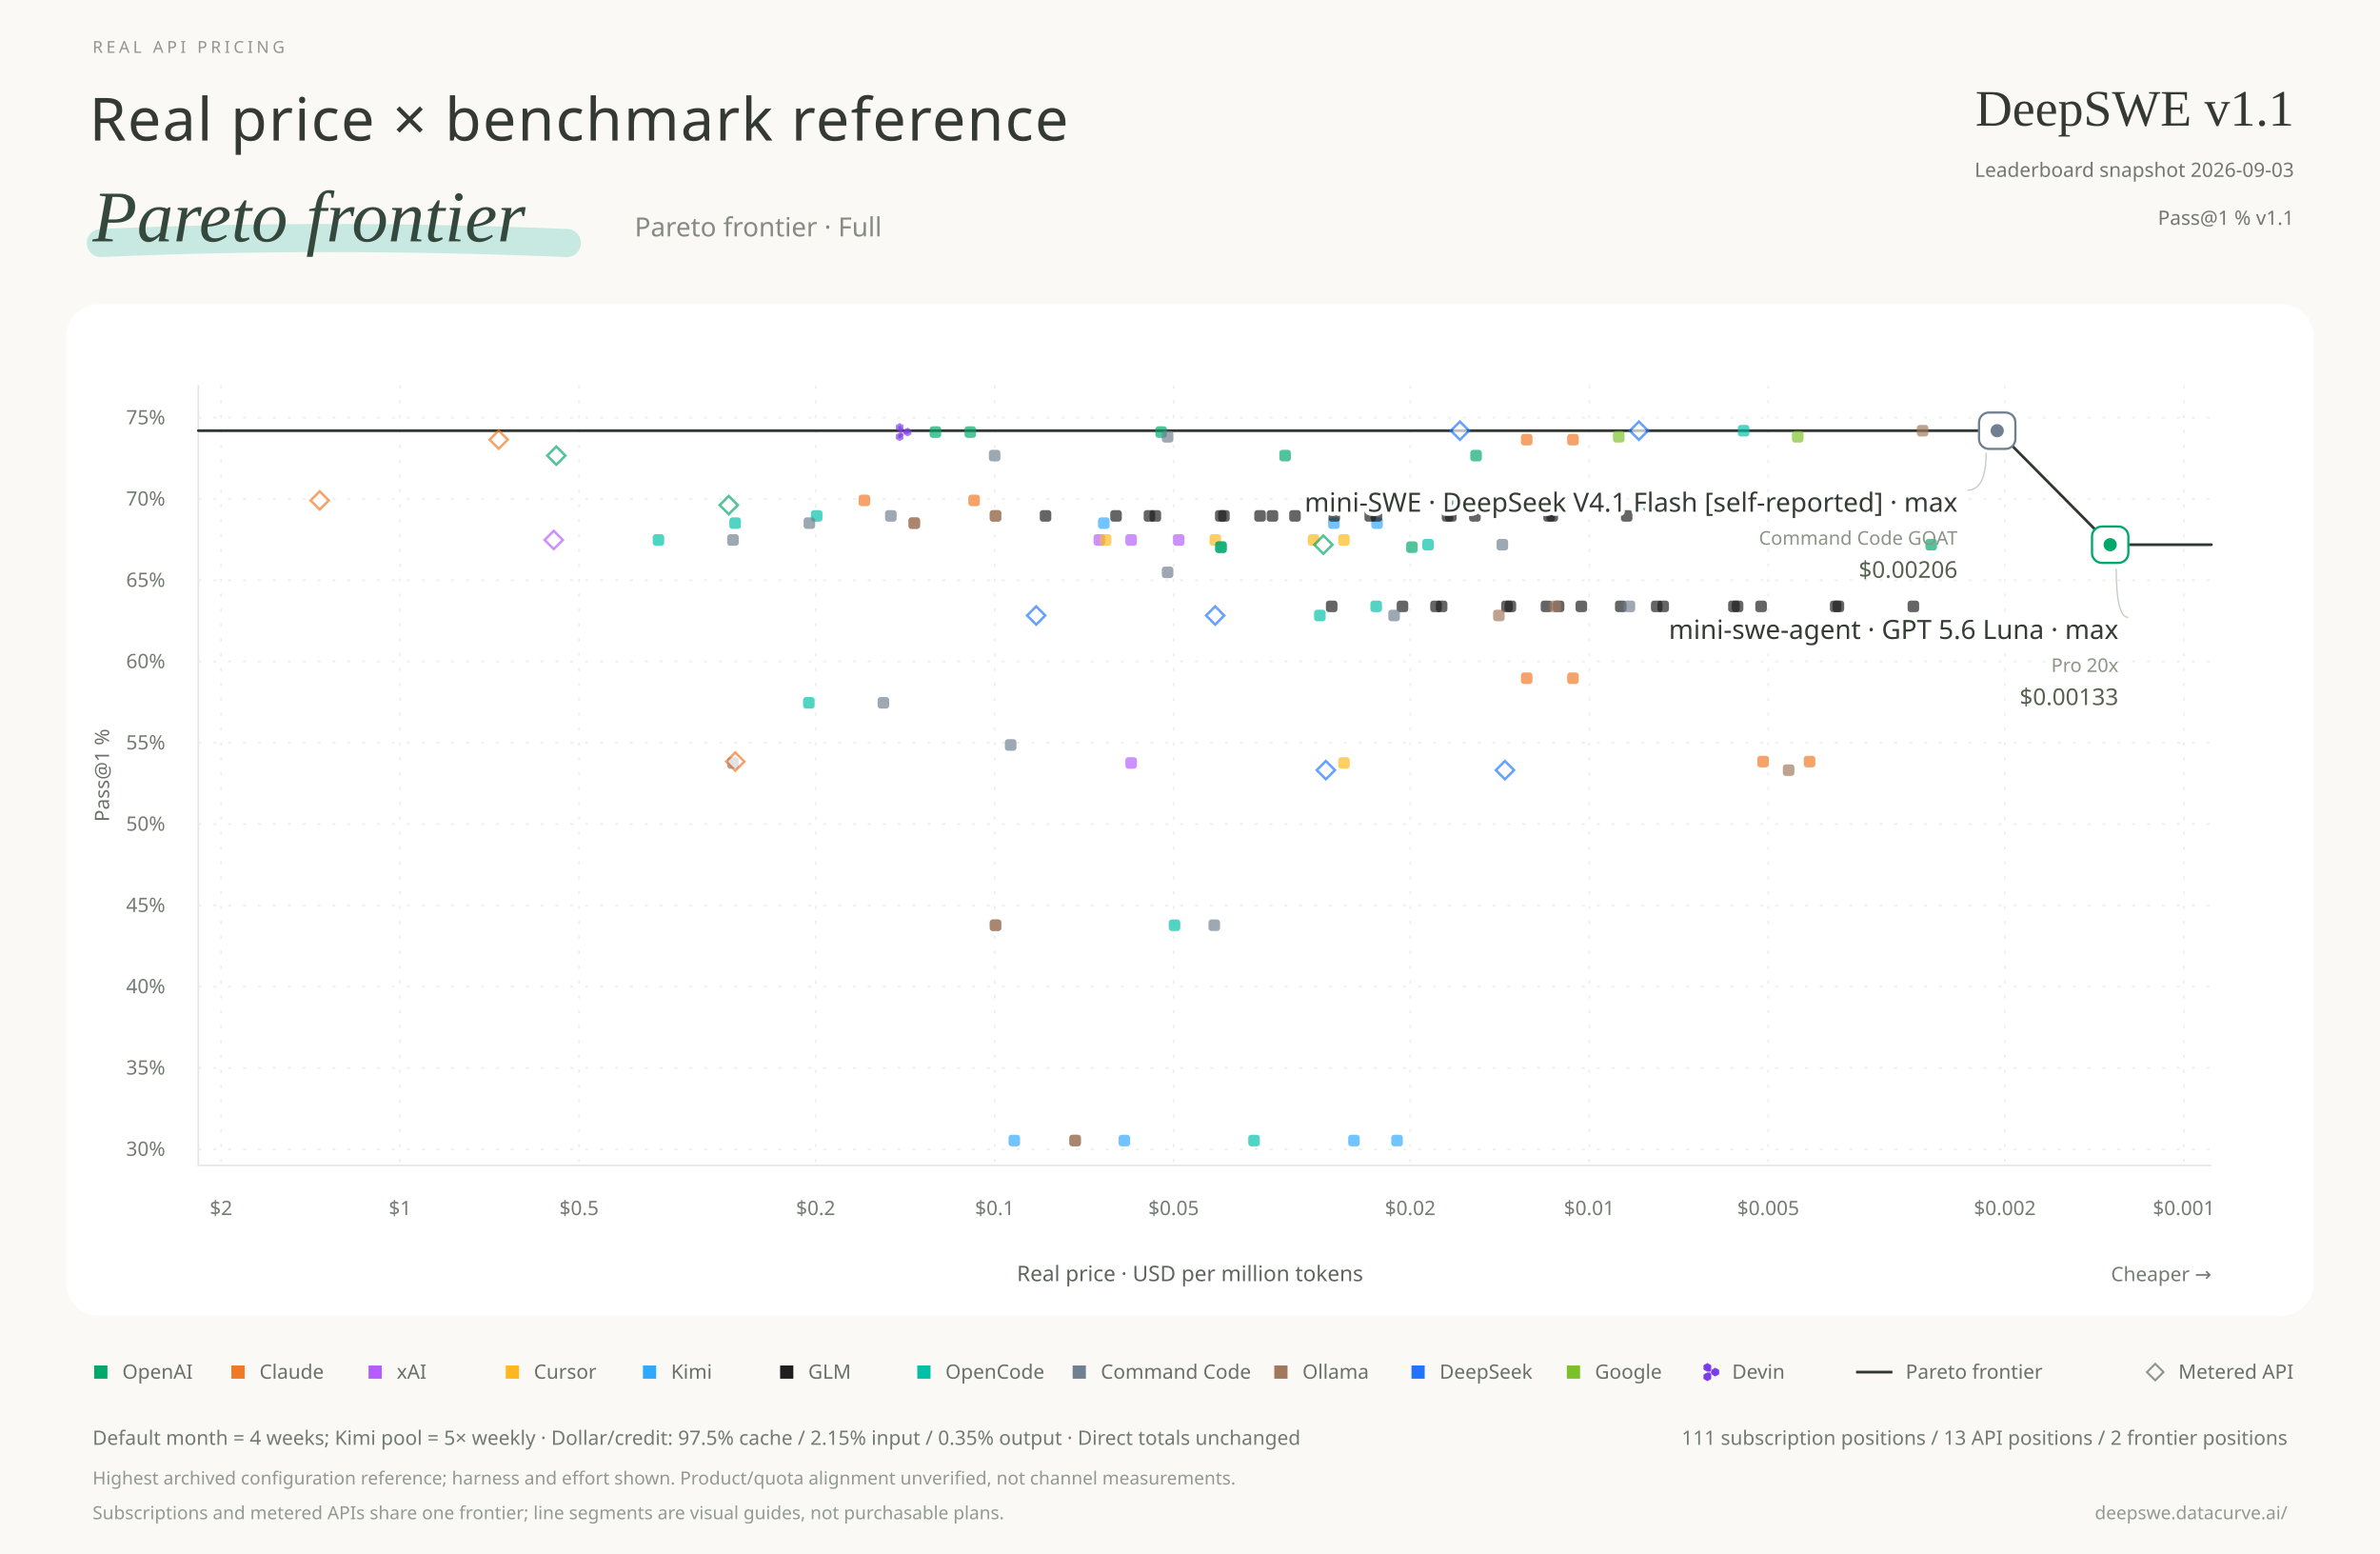
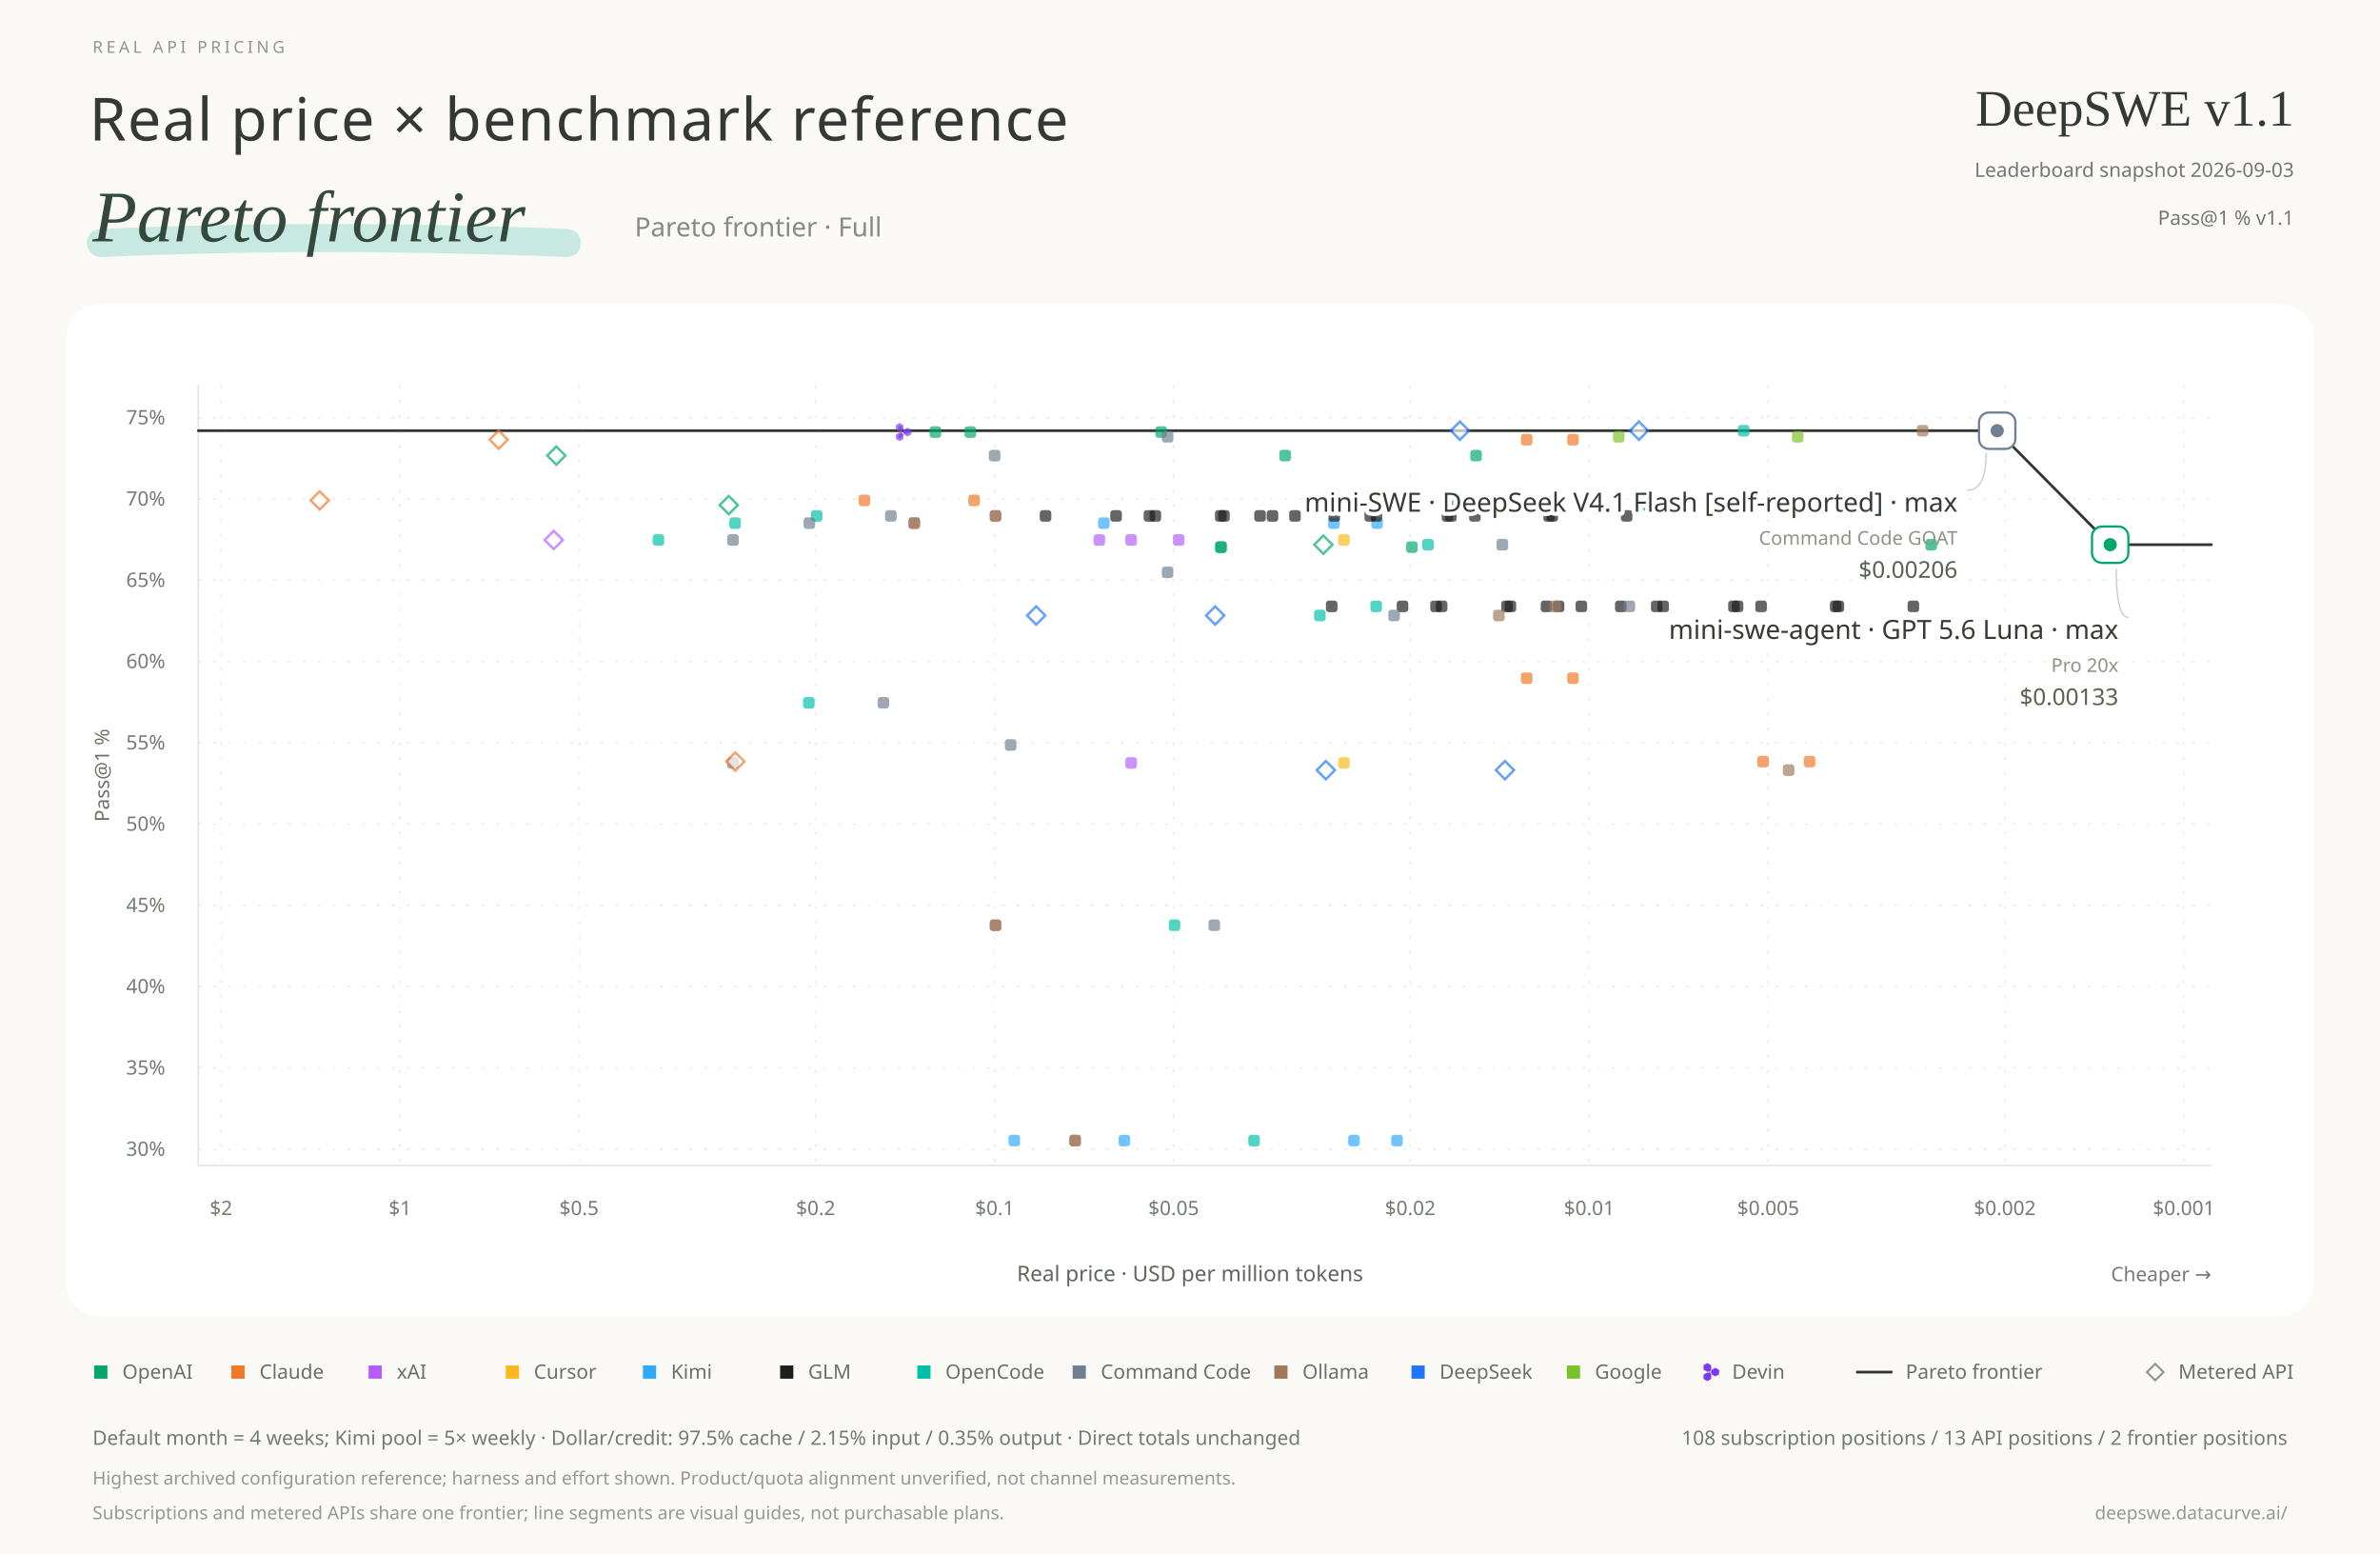
<svg xmlns="http://www.w3.org/2000/svg" width="1440" height="940" viewBox="0 0 1440 940" role="img" aria-labelledby="title desc">
  <style>text{font-family:"Microsoft YaHei","Segoe UI",sans-serif} .serif{font-family:"Times New Roman",serif} .number{font-family:"Segoe UI",sans-serif;font-variant-numeric:tabular-nums} .label-name{paint-order:stroke;stroke:#fff;stroke-width:5px;stroke-linejoin:round} .point:hover{opacity:1}</style>
  <rect width="1440" height="940" fill="#FAF9F6" />
  <text x="56.000" y="32.000" font-size="10" fill="#90968D" text-anchor="start" font-weight="400" letter-spacing="2.1">REAL API PRICING</text>
  <text x="54.000" y="85.000" font-size="36" fill="#343A33" text-anchor="start" font-weight="300" letter-spacing=".8">Real price × benchmark reference</text>
  <path d="M61 147 Q197 141 343 147" stroke="#9FDDD0" stroke-width="17" stroke-linecap="round" opacity=".55" fill="none" />
  <text x="56.000" y="146.000" font-size="44" fill="#35483E" text-anchor="start" font-weight="400" class="serif" font-style="italic">Pareto frontier</text>
  <text x="384.000" y="143.000" font-size="16" fill="#858B81" text-anchor="start" font-weight="300">Pareto frontier · Full</text>
  <text x="1388.000" y="76.000" font-size="31" fill="#343A33" text-anchor="end" font-weight="400" class="serif">DeepSWE v1.1</text>
  <text x="1388.000" y="107.000" font-size="12" fill="#737771" text-anchor="end" font-weight="400">Leaderboard snapshot  2026-09-03</text>
  <text x="1388.000" y="136.000" font-size="12" fill="#737771" text-anchor="end" font-weight="400">Pass@1 % v1.1</text>
  <rect x="40" y="184" width="1360" height="612" rx="20" fill="#FFFFFF" />
  <path d="M1321.304 233V705" stroke="#E8EBE7" stroke-dasharray="2 7" opacity=".8" />
  <text x="1321.304" y="735.000" font-size="12" fill="#747B74" text-anchor="middle" font-weight="400" class="number">$0.001</text>
  <path d="M1213.008 233V705" stroke="#E8EBE7" stroke-dasharray="2 7" opacity=".8" />
  <text x="1213.008" y="735.000" font-size="12" fill="#747B74" text-anchor="middle" font-weight="400" class="number">$0.002</text>
  <path d="M1069.848 233V705" stroke="#E8EBE7" stroke-dasharray="2 7" opacity=".8" />
  <text x="1069.848" y="735.000" font-size="12" fill="#747B74" text-anchor="middle" font-weight="400" class="number">$0.005</text>
  <path d="M961.552 233V705" stroke="#E8EBE7" stroke-dasharray="2 7" opacity=".8" />
  <text x="961.552" y="735.000" font-size="12" fill="#747B74" text-anchor="middle" font-weight="400" class="number">$0.01</text>
  <path d="M853.255 233V705" stroke="#E8EBE7" stroke-dasharray="2 7" opacity=".8" />
  <text x="853.255" y="735.000" font-size="12" fill="#747B74" text-anchor="middle" font-weight="400" class="number">$0.02</text>
  <path d="M710.095 233V705" stroke="#E8EBE7" stroke-dasharray="2 7" opacity=".8" />
  <text x="710.095" y="735.000" font-size="12" fill="#747B74" text-anchor="middle" font-weight="400" class="number">$0.05</text>
  <path d="M601.799 233V705" stroke="#E8EBE7" stroke-dasharray="2 7" opacity=".8" />
  <text x="601.799" y="735.000" font-size="12" fill="#747B74" text-anchor="middle" font-weight="400" class="number">$0.1</text>
  <path d="M493.503 233V705" stroke="#E8EBE7" stroke-dasharray="2 7" opacity=".8" />
  <text x="493.503" y="735.000" font-size="12" fill="#747B74" text-anchor="middle" font-weight="400" class="number">$0.2</text>
  <path d="M350.343 233V705" stroke="#E8EBE7" stroke-dasharray="2 7" opacity=".8" />
  <text x="350.343" y="735.000" font-size="12" fill="#747B74" text-anchor="middle" font-weight="400" class="number">$0.5</text>
  <path d="M242.047 233V705" stroke="#E8EBE7" stroke-dasharray="2 7" opacity=".8" />
  <text x="242.047" y="735.000" font-size="12" fill="#747B74" text-anchor="middle" font-weight="400" class="number">$1</text>
  <path d="M133.751 233V705" stroke="#E8EBE7" stroke-dasharray="2 7" opacity=".8" />
  <text x="133.751" y="735.000" font-size="12" fill="#747B74" text-anchor="middle" font-weight="400" class="number">$2</text>
  <path d="M120 695.167H1338" stroke="#E8EBE7" stroke-dasharray="2 7" opacity=".8" />
  <text x="100.000" y="699.167" font-size="12" fill="#747B74" text-anchor="end" font-weight="400" class="number">30%</text>
  <path d="M120 646.000H1338" stroke="#E8EBE7" stroke-dasharray="2 7" opacity=".8" />
  <text x="100.000" y="650.000" font-size="12" fill="#747B74" text-anchor="end" font-weight="400" class="number">35%</text>
  <path d="M120 596.833H1338" stroke="#E8EBE7" stroke-dasharray="2 7" opacity=".8" />
  <text x="100.000" y="600.833" font-size="12" fill="#747B74" text-anchor="end" font-weight="400" class="number">40%</text>
  <path d="M120 547.667H1338" stroke="#E8EBE7" stroke-dasharray="2 7" opacity=".8" />
  <text x="100.000" y="551.667" font-size="12" fill="#747B74" text-anchor="end" font-weight="400" class="number">45%</text>
  <path d="M120 498.500H1338" stroke="#E8EBE7" stroke-dasharray="2 7" opacity=".8" />
  <text x="100.000" y="502.500" font-size="12" fill="#747B74" text-anchor="end" font-weight="400" class="number">50%</text>
  <path d="M120 449.333H1338" stroke="#E8EBE7" stroke-dasharray="2 7" opacity=".8" />
  <text x="100.000" y="453.333" font-size="12" fill="#747B74" text-anchor="end" font-weight="400" class="number">55%</text>
  <path d="M120 400.167H1338" stroke="#E8EBE7" stroke-dasharray="2 7" opacity=".8" />
  <text x="100.000" y="404.167" font-size="12" fill="#747B74" text-anchor="end" font-weight="400" class="number">60%</text>
  <path d="M120 351.000H1338" stroke="#E8EBE7" stroke-dasharray="2 7" opacity=".8" />
  <text x="100.000" y="355.000" font-size="12" fill="#747B74" text-anchor="end" font-weight="400" class="number">65%</text>
  <path d="M120 301.833H1338" stroke="#E8EBE7" stroke-dasharray="2 7" opacity=".8" />
  <text x="100.000" y="305.833" font-size="12" fill="#747B74" text-anchor="end" font-weight="400" class="number">70%</text>
  <path d="M120 252.667H1338" stroke="#E8EBE7" stroke-dasharray="2 7" opacity=".8" />
  <text x="100.000" y="256.667" font-size="12" fill="#747B74" text-anchor="end" font-weight="400" class="number">75%</text>
  <path d="M120 233V705H1338" fill="none" stroke="#E3E7E2" />
  <text x="66.000" y="469.000" font-size="12" fill="#697169" text-anchor="middle" font-weight="400" transform="rotate(-90 66 469.0)">Pass@1 %</text>
  <text x="720.000" y="775.000" font-size="13" fill="#5D655E" text-anchor="middle" font-weight="400">Real price · USD per million tokens</text>
  <text x="1338.000" y="775.000" font-size="12" fill="#737B74" text-anchor="end" font-weight="400">Cheaper →</text>
  <path id="frontier" d="M120.000,260.533 L1208.389,260.533 L1276.748,329.490 L1338.000,329.490" fill="none" stroke="#303630" stroke-width="1.65" stroke-linecap="round" stroke-linejoin="round" />
  <g class="point" data-billing="subscription" data-frontier="false" data-price="0.03247" data-score="72.66666666666667" data-x="777.545" data-y="275.611" transform="translate(777.545 275.611)">
    <rect x="-3.5" y="-3.5" width="7" height="7" rx="1.8" fill="#00A86B" opacity=".68" />
  </g>
  <g class="point" data-billing="subscription" data-frontier="false" data-price="0.0155" data-score="72.66666666666667" data-x="893.079" data-y="275.611" transform="translate(893.079 275.611)">
    <rect x="-3.5" y="-3.5" width="7" height="7" rx="1.8" fill="#00A86B" opacity=".68" />
  </g>
  <g class="point" data-billing="subscription" data-frontier="false" data-price="0.00266" data-score="67.1875" data-x="1168.452" data-y="329.490" transform="translate(1168.452 329.490)">
    <rect x="-3.5" y="-3.5" width="7" height="7" rx="1.8" fill="#00A86B" opacity=".68" />
  </g>
  <g class="point" data-billing="subscription" data-frontier="true" data-price="0.00133" data-score="67.1875" data-x="1276.748" data-y="329.490" transform="translate(1276.748 329.490)">
    <rect x="-11" y="-11" width="22" height="22" rx="6" fill="#FFF" stroke="#00A86B" stroke-width="1.35" />
    <circle r="4" fill="#00A86B" />
  </g>
  <g class="point" data-billing="subscription" data-frontier="false" data-price="0.12579" data-score="74.11504424778761" data-x="565.951" data-y="261.369" transform="translate(565.951 261.369)">
    <rect x="-3.5" y="-3.5" width="7" height="7" rx="1.8" fill="#00A86B" opacity=".68" />
  </g>
  <g class="point" data-billing="subscription" data-frontier="false" data-price="0.05247" data-score="74.11504424778761" data-x="702.562" data-y="261.369" transform="translate(702.562 261.369)">
    <rect x="-3.5" y="-3.5" width="7" height="7" rx="1.8" fill="#00A86B" opacity=".68" />
  </g>
  <g class="point" data-billing="subscription" data-frontier="false" data-price="0.14265" data-score="74.11504424778761" data-x="546.300" data-y="261.369" transform="translate(546.300 261.369)">
    <path d="M0.11,-1.63 L-1.97,-0.43 L-4.05,-1.63 L-4.05,-4.03 L-1.97,-5.23 L0.11,-4.03Z M0.11,4.03 L-1.97,5.23 L-4.05,4.03 L-4.05,1.63 L-1.97,0.43 L0.11,1.63Z M4.91,1.20 L2.83,2.40 L0.75,1.20 L0.75,-1.20 L2.83,-2.40 L4.91,-1.20Z" fill="#7C3AED" opacity="0.68" stroke="#7C3AED" stroke-width="0.43" stroke-linejoin="round" />
    <path d="M-0.89,-1.27 L-1.87,-2.69 M-0.89,1.27 L-1.87,2.69 M1.27,0.00 L2.69,0.00" stroke="#7C3AED" stroke-width="2.16" stroke-linecap="round" opacity="0.68" fill="none" />
  </g>
  <g class="point" data-billing="subscription" data-frontier="false" data-price="0.00892" data-score="73.8255033557047" data-x="979.408" data-y="264.216" transform="translate(979.408 264.216)">
    <rect x="-3.5" y="-3.5" width="7" height="7" rx="1.8" fill="#7CC12A" opacity=".68" />
  </g>
  <g class="point" data-billing="subscription" data-frontier="false" data-price="0.00446" data-score="73.8255033557047" data-x="1087.704" data-y="264.216" transform="translate(1087.704 264.216)">
    <rect x="-3.5" y="-3.5" width="7" height="7" rx="1.8" fill="#7CC12A" opacity=".68" />
  </g>
  <g class="point" data-billing="subscription" data-frontier="false" data-price="0.01065" data-score="73.64864864864865" data-x="951.712" data-y="265.955" transform="translate(951.712 265.955)">
    <rect x="-3.5" y="-3.5" width="7" height="7" rx="1.8" fill="#F07826" opacity=".68" />
  </g>
  <g class="point" data-billing="subscription" data-frontier="false" data-price="0.01274" data-score="73.64864864864865" data-x="923.717" data-y="265.955" transform="translate(923.717 265.955)">
    <rect x="-3.5" y="-3.5" width="7" height="7" rx="1.8" fill="#F07826" opacity=".68" />
  </g>
  <g class="point" data-billing="subscription" data-frontier="false" data-price="0.05894" data-score="67.47787610619469" data-x="684.395" data-y="326.634" transform="translate(684.395 326.634)">
    <rect x="-3.5" y="-3.5" width="7" height="7" rx="1.8" fill="#B65CFF" opacity=".68" />
  </g>
  <g class="point" data-billing="subscription" data-frontier="false" data-price="0.04902" data-score="67.47787610619469" data-x="713.188" data-y="326.634" transform="translate(713.188 326.634)">
    <rect x="-3.5" y="-3.5" width="7" height="7" rx="1.8" fill="#B65CFF" opacity=".68" />
  </g>
  <g class="point" data-billing="subscription" data-frontier="false" data-price="0.06667" data-score="67.47787610619469" data-x="665.141" data-y="326.634" transform="translate(665.141 326.634)">
    <rect x="-3.5" y="-3.5" width="7" height="7" rx="1.8" fill="#B65CFF" opacity=".68" />
  </g>
-   <g class="point" data-billing="subscription" data-frontier="false" data-price="0.02585" data-score="67.47787610619469" data-x="813.168" data-y="326.634" transform="translate(813.168 326.634)">
-     <rect x="-3.5" y="-3.5" width="7" height="7" rx="1.8" fill="#FFB81C" opacity=".68" />
-   </g>
-   <g class="point" data-billing="subscription" data-frontier="false" data-price="0.06506" data-score="67.47787610619469" data-x="668.960" data-y="326.634" transform="translate(668.960 326.634)">
-     <rect x="-3.5" y="-3.5" width="7" height="7" rx="1.8" fill="#FFB81C" opacity=".68" />
-   </g>
-   <g class="point" data-billing="subscription" data-frontier="false" data-price="0.04255" data-score="67.47787610619469" data-x="735.303" data-y="326.634" transform="translate(735.303 326.634)">
-     <rect x="-3.5" y="-3.5" width="7" height="7" rx="1.8" fill="#FFB81C" opacity=".68" />
-   </g>
-   <g class="point" data-billing="subscription" data-frontier="false" data-price="0.02908" data-score="67.47787610619469" data-x="794.772" data-y="326.634" transform="translate(794.772 326.634)">
-     <rect x="-3.5" y="-3.5" width="7" height="7" rx="1.8" fill="#FFB81C" opacity=".68" />
-   </g>
  <g class="point" data-billing="subscription" data-frontier="false" data-price="0.02688" data-score="68.51441241685144" data-x="807.063" data-y="316.442" transform="translate(807.063 316.442)">
    <rect x="-3.5" y="-3.5" width="7" height="7" rx="1.8" fill="#2FA8FF" opacity=".68" />
  </g>
  <g class="point" data-billing="subscription" data-frontier="false" data-price="0.06552" data-score="68.51441241685144" data-x="667.859" data-y="316.442" transform="translate(667.859 316.442)">
    <rect x="-3.5" y="-3.5" width="7" height="7" rx="1.8" fill="#2FA8FF" opacity=".68" />
  </g>
  <g class="point" data-billing="subscription" data-frontier="false" data-price="0.02274" data-score="68.51441241685144" data-x="833.195" data-y="316.442" transform="translate(833.195 316.442)">
    <rect x="-3.5" y="-3.5" width="7" height="7" rx="1.8" fill="#2FA8FF" opacity=".68" />
  </g>
  <g class="point" data-billing="subscription" data-frontier="false" data-price="0.02487" data-score="30.53097345132743" data-x="819.206" data-y="689.945" transform="translate(819.206 689.945)">
    <rect x="-3.5" y="-3.5" width="7" height="7" rx="1.8" fill="#2FA8FF" opacity=".68" />
  </g>
  <g class="point" data-billing="subscription" data-frontier="false" data-price="0.06051" data-score="30.53097345132743" data-x="680.287" data-y="689.945" transform="translate(680.287 689.945)">
    <rect x="-3.5" y="-3.5" width="7" height="7" rx="1.8" fill="#2FA8FF" opacity=".68" />
  </g>
  <g class="point" data-billing="subscription" data-frontier="false" data-price="0.09267" data-score="30.53097345132743" data-x="613.693" data-y="689.945" transform="translate(613.693 689.945)">
    <rect x="-3.5" y="-3.5" width="7" height="7" rx="1.8" fill="#2FA8FF" opacity=".68" />
  </g>
  <g class="point" data-billing="subscription" data-frontier="false" data-price="0.02105" data-score="30.53097345132743" data-x="845.261" data-y="689.945" transform="translate(845.261 689.945)">
    <rect x="-3.5" y="-3.5" width="7" height="7" rx="1.8" fill="#2FA8FF" opacity=".68" />
  </g>
  <g class="point" data-billing="subscription" data-frontier="false" data-price="0.08211" data-score="68.95787139689578" data-x="632.595" data-y="312.081" transform="translate(632.595 312.081)">
    <rect x="-3.5" y="-3.5" width="7" height="7" rx="1.8" fill="#1E1E1E" opacity=".68" />
  </g>
  <g class="point" data-billing="subscription" data-frontier="false" data-price="0.05491" data-score="68.95787139689578" data-x="695.460" data-y="312.081" transform="translate(695.460 312.081)">
    <rect x="-3.5" y="-3.5" width="7" height="7" rx="1.8" fill="#1E1E1E" opacity=".68" />
  </g>
  <g class="point" data-billing="subscription" data-frontier="false" data-price="0.04115" data-score="68.95787139689578" data-x="740.531" data-y="312.081" transform="translate(740.531 312.081)">
    <rect x="-3.5" y="-3.5" width="7" height="7" rx="1.8" fill="#1E1E1E" opacity=".68" />
  </g>
  <g class="point" data-billing="subscription" data-frontier="false" data-price="0.02711" data-score="63.39285714285714" data-x="805.732" data-y="366.804" transform="translate(805.732 366.804)">
    <rect x="-3.5" y="-3.5" width="7" height="7" rx="1.8" fill="#1E1E1E" opacity=".68" />
  </g>
  <g class="point" data-billing="subscription" data-frontier="false" data-price="0.0181" data-score="63.39285714285714" data-x="868.851" data-y="366.804" transform="translate(868.851 366.804)">
    <rect x="-3.5" y="-3.5" width="7" height="7" rx="1.8" fill="#1E1E1E" opacity=".68" />
  </g>
  <g class="point" data-billing="subscription" data-frontier="false" data-price="0.01357" data-score="63.39285714285714" data-x="913.856" data-y="366.804" transform="translate(913.856 366.804)">
    <rect x="-3.5" y="-3.5" width="7" height="7" rx="1.8" fill="#1E1E1E" opacity=".68" />
  </g>
  <g class="point" data-billing="subscription" data-frontier="false" data-price="0.0341" data-score="68.95787139689578" data-x="769.892" data-y="312.081" transform="translate(769.892 312.081)">
    <rect x="-3.5" y="-3.5" width="7" height="7" rx="1.8" fill="#1E1E1E" opacity=".68" />
  </g>
  <g class="point" data-billing="subscription" data-frontier="false" data-price="0.0228" data-score="68.95787139689578" data-x="832.784" data-y="312.081" transform="translate(832.784 312.081)">
    <rect x="-3.5" y="-3.5" width="7" height="7" rx="1.8" fill="#1E1E1E" opacity=".68" />
  </g>
  <g class="point" data-billing="subscription" data-frontier="false" data-price="0.01709" data-score="68.95787139689578" data-x="877.822" data-y="312.081" transform="translate(877.822 312.081)">
    <rect x="-3.5" y="-3.5" width="7" height="7" rx="1.8" fill="#1E1E1E" opacity=".68" />
  </g>
  <g class="point" data-billing="subscription" data-frontier="false" data-price="0.01126" data-score="63.39285714285714" data-x="943.010" data-y="366.804" transform="translate(943.010 366.804)">
    <rect x="-3.5" y="-3.5" width="7" height="7" rx="1.8" fill="#1E1E1E" opacity=".68" />
  </g>
  <g class="point" data-billing="subscription" data-frontier="false" data-price="0.00751" data-score="63.39285714285714" data-x="1006.290" data-y="366.804" transform="translate(1006.290 366.804)">
    <rect x="-3.5" y="-3.5" width="7" height="7" rx="1.8" fill="#1E1E1E" opacity=".68" />
  </g>
  <g class="point" data-billing="subscription" data-frontier="false" data-price="0.00563" data-score="63.39285714285714" data-x="1051.307" data-y="366.804" transform="translate(1051.307 366.804)">
    <rect x="-3.5" y="-3.5" width="7" height="7" rx="1.8" fill="#1E1E1E" opacity=".68" />
  </g>
  <g class="point" data-billing="subscription" data-frontier="false" data-price="0.06249" data-score="68.95787139689578" data-x="675.257" data-y="312.081" transform="translate(675.257 312.081)">
    <rect x="-3.5" y="-3.5" width="7" height="7" rx="1.8" fill="#1E1E1E" opacity=".68" />
  </g>
  <g class="point" data-billing="subscription" data-frontier="false" data-price="0.04166" data-score="68.95787139689578" data-x="738.606" data-y="312.081" transform="translate(738.606 312.081)">
    <rect x="-3.5" y="-3.5" width="7" height="7" rx="1.8" fill="#1E1E1E" opacity=".68" />
  </g>
  <g class="point" data-billing="subscription" data-frontier="false" data-price="0.03125" data-score="68.95787139689578" data-x="783.528" data-y="312.081" transform="translate(783.528 312.081)">
    <rect x="-3.5" y="-3.5" width="7" height="7" rx="1.8" fill="#1E1E1E" opacity=".68" />
  </g>
  <g class="point" data-billing="subscription" data-frontier="false" data-price="0.02061" data-score="63.39285714285714" data-x="848.561" data-y="366.804" transform="translate(848.561 366.804)">
    <rect x="-3.5" y="-3.5" width="7" height="7" rx="1.8" fill="#1E1E1E" opacity=".68" />
  </g>
  <g class="point" data-billing="subscription" data-frontier="false" data-price="0.01375" data-score="63.39285714285714" data-x="911.797" data-y="366.804" transform="translate(911.797 366.804)">
    <rect x="-3.5" y="-3.5" width="7" height="7" rx="1.8" fill="#1E1E1E" opacity=".68" />
  </g>
  <g class="point" data-billing="subscription" data-frontier="false" data-price="0.01031" data-score="63.39285714285714" data-x="956.782" data-y="366.804" transform="translate(956.782 366.804)">
    <rect x="-3.5" y="-3.5" width="7" height="7" rx="1.8" fill="#1E1E1E" opacity=".68" />
  </g>
  <g class="point" data-billing="subscription" data-frontier="false" data-price="0.01731" data-score="68.95787139689578" data-x="875.824" data-y="312.081" transform="translate(875.824 312.081)">
    <rect x="-3.5" y="-3.5" width="7" height="7" rx="1.8" fill="#1E1E1E" opacity=".68" />
  </g>
  <g class="point" data-billing="subscription" data-frontier="false" data-price="0.01154" data-score="68.95787139689578" data-x="939.173" data-y="312.081" transform="translate(939.173 312.081)">
    <rect x="-3.5" y="-3.5" width="7" height="7" rx="1.8" fill="#1E1E1E" opacity=".68" />
  </g>
  <g class="point" data-billing="subscription" data-frontier="false" data-price="0.00865" data-score="68.95787139689578" data-x="984.210" data-y="312.081" transform="translate(984.210 312.081)">
    <rect x="-3.5" y="-3.5" width="7" height="7" rx="1.8" fill="#1E1E1E" opacity=".68" />
  </g>
  <g class="point" data-billing="subscription" data-frontier="false" data-price="0.00571" data-score="63.39285714285714" data-x="1049.102" data-y="366.804" transform="translate(1049.102 366.804)">
    <rect x="-3.5" y="-3.5" width="7" height="7" rx="1.8" fill="#1E1E1E" opacity=".68" />
  </g>
  <g class="point" data-billing="subscription" data-frontier="false" data-price="0.00381" data-score="63.39285714285714" data-x="1112.315" data-y="366.804" transform="translate(1112.315 366.804)">
    <rect x="-3.5" y="-3.5" width="7" height="7" rx="1.8" fill="#1E1E1E" opacity=".68" />
  </g>
  <g class="point" data-billing="subscription" data-frontier="false" data-price="0.00285" data-score="63.39285714285714" data-x="1157.672" data-y="366.804" transform="translate(1157.672 366.804)">
    <rect x="-3.5" y="-3.5" width="7" height="7" rx="1.8" fill="#1E1E1E" opacity=".68" />
  </g>
  <g class="point" data-billing="subscription" data-frontier="false" data-price="0.05367" data-score="68.95787139689578" data-x="699.029" data-y="312.081" transform="translate(699.029 312.081)">
    <rect x="-3.5" y="-3.5" width="7" height="7" rx="1.8" fill="#1E1E1E" opacity=".68" />
  </g>
  <g class="point" data-billing="subscription" data-frontier="false" data-price="0.03578" data-score="68.95787139689578" data-x="762.378" data-y="312.081" transform="translate(762.378 312.081)">
    <rect x="-3.5" y="-3.5" width="7" height="7" rx="1.8" fill="#1E1E1E" opacity=".68" />
  </g>
  <g class="point" data-billing="subscription" data-frontier="false" data-price="0.02684" data-score="68.95787139689578" data-x="807.296" data-y="312.081" transform="translate(807.296 312.081)">
    <rect x="-3.5" y="-3.5" width="7" height="7" rx="1.8" fill="#1E1E1E" opacity=".68" />
  </g>
  <g class="point" data-billing="subscription" data-frontier="false" data-price="0.01771" data-score="63.39285714285714" data-x="872.254" data-y="366.804" transform="translate(872.254 366.804)">
    <rect x="-3.5" y="-3.5" width="7" height="7" rx="1.8" fill="#1E1E1E" opacity=".68" />
  </g>
  <g class="point" data-billing="subscription" data-frontier="false" data-price="0.0118" data-score="63.39285714285714" data-x="935.692" data-y="366.804" transform="translate(935.692 366.804)">
    <rect x="-3.5" y="-3.5" width="7" height="7" rx="1.8" fill="#1E1E1E" opacity=".68" />
  </g>
  <g class="point" data-billing="subscription" data-frontier="false" data-price="0.00885" data-score="63.39285714285714" data-x="980.639" data-y="366.804" transform="translate(980.639 366.804)">
    <rect x="-3.5" y="-3.5" width="7" height="7" rx="1.8" fill="#1E1E1E" opacity=".68" />
  </g>
  <g class="point" data-billing="subscription" data-frontier="false" data-price="0.02335" data-score="68.95787139689578" data-x="829.059" data-y="312.081" transform="translate(829.059 312.081)">
    <rect x="-3.5" y="-3.5" width="7" height="7" rx="1.8" fill="#1E1E1E" opacity=".68" />
  </g>
  <g class="point" data-billing="subscription" data-frontier="false" data-price="0.01557" data-score="68.95787139689578" data-x="892.375" data-y="312.081" transform="translate(892.375 312.081)">
    <rect x="-3.5" y="-3.5" width="7" height="7" rx="1.8" fill="#1E1E1E" opacity=".68" />
  </g>
  <g class="point" data-billing="subscription" data-frontier="false" data-price="0.01168" data-score="68.95787139689578" data-x="937.289" data-y="312.081" transform="translate(937.289 312.081)">
    <rect x="-3.5" y="-3.5" width="7" height="7" rx="1.8" fill="#1E1E1E" opacity=".68" />
  </g>
  <g class="point" data-billing="subscription" data-frontier="false" data-price="0.0077" data-score="63.39285714285714" data-x="1002.387" data-y="366.804" transform="translate(1002.387 366.804)">
    <rect x="-3.5" y="-3.5" width="7" height="7" rx="1.8" fill="#1E1E1E" opacity=".68" />
  </g>
  <g class="point" data-billing="subscription" data-frontier="false" data-price="0.00514" data-score="63.39285714285714" data-x="1065.533" data-y="366.804" transform="translate(1065.533 366.804)">
    <rect x="-3.5" y="-3.5" width="7" height="7" rx="1.8" fill="#1E1E1E" opacity=".68" />
  </g>
  <g class="point" data-billing="subscription" data-frontier="false" data-price="0.00385" data-score="63.39285714285714" data-x="1110.683" data-y="366.804" transform="translate(1110.683 366.804)">
    <rect x="-3.5" y="-3.5" width="7" height="7" rx="1.8" fill="#1E1E1E" opacity=".68" />
  </g>
  <g class="point" data-billing="subscription" data-frontier="false" data-price="0.36765" data-score="67.47787610619469" data-x="398.383" data-y="326.634" transform="translate(398.383 326.634)">
    <rect x="-3.5" y="-3.5" width="7" height="7" rx="1.8" fill="#00C0A8" opacity=".68" />
  </g>
  <g class="point" data-billing="subscription" data-frontier="false" data-price="0.01867" data-score="67.1875" data-x="864.007" data-y="329.490" transform="translate(864.007 329.490)">
    <rect x="-3.5" y="-3.5" width="7" height="7" rx="1.8" fill="#00C0A8" opacity=".68" />
  </g>
  <g class="point" data-billing="subscription" data-frontier="false" data-price="0.02282" data-score="63.39285714285714" data-x="832.647" data-y="366.804" transform="translate(832.647 366.804)">
    <rect x="-3.5" y="-3.5" width="7" height="7" rx="1.8" fill="#00C0A8" opacity=".68" />
  </g>
  <g class="point" data-billing="subscription" data-frontier="false" data-price="0.1992" data-score="68.95787139689578" data-x="494.129" data-y="312.081" transform="translate(494.129 312.081)">
    <rect x="-3.5" y="-3.5" width="7" height="7" rx="1.8" fill="#00C0A8" opacity=".68" />
  </g>
  <g class="point" data-billing="subscription" data-frontier="false" data-price="0.04983" data-score="43.77777777777778" data-x="710.628" data-y="559.685" transform="translate(710.628 559.685)">
    <rect x="-3.5" y="-3.5" width="7" height="7" rx="1.8" fill="#00C0A8" opacity=".68" />
  </g>
  <g class="point" data-billing="subscription" data-frontier="false" data-price="0.27322" data-score="68.51441241685144" data-x="444.763" data-y="316.442" transform="translate(444.763 316.442)">
    <rect x="-3.5" y="-3.5" width="7" height="7" rx="1.8" fill="#00C0A8" opacity=".68" />
  </g>
  <g class="point" data-billing="subscription" data-frontier="false" data-price="0.03662" data-score="30.53097345132743" data-x="758.753" data-y="689.945" transform="translate(758.753 689.945)">
    <rect x="-3.5" y="-3.5" width="7" height="7" rx="1.8" fill="#00C0A8" opacity=".68" />
  </g>
  <g class="point" data-billing="subscription" data-frontier="false" data-price="0.20534" data-score="57.46102449888642" data-x="489.386" data-y="425.133" transform="translate(489.386 425.133)">
    <rect x="-3.5" y="-3.5" width="7" height="7" rx="1.8" fill="#00C0A8" opacity=".68" />
  </g>
  <g class="point" data-billing="subscription" data-frontier="false" data-price="0.0055" data-score="74.2" data-x="1054.957" data-y="260.533" transform="translate(1054.957 260.533)">
    <rect x="-3.5" y="-3.5" width="7" height="7" rx="1.8" fill="#00C0A8" opacity=".68" />
  </g>
  <g class="point" data-billing="subscription" data-frontier="false" data-price="0.02838" data-score="62.83185840707964" data-x="798.579" data-y="372.320" transform="translate(798.579 372.320)">
    <rect x="-3.5" y="-3.5" width="7" height="7" rx="1.8" fill="#00C0A8" opacity=".68" />
  </g>
  <g class="point" data-billing="subscription" data-frontier="false" data-price="0.1" data-score="72.66666666666667" data-x="601.799" data-y="275.611" transform="translate(601.799 275.611)">
    <rect x="-3.5" y="-3.5" width="7" height="7" rx="1.8" fill="#708090" opacity=".68" />
  </g>
  <g class="point" data-billing="subscription" data-frontier="false" data-price="0.04272" data-score="43.77777777777778" data-x="734.681" data-y="559.685" transform="translate(734.681 559.685)">
    <rect x="-3.5" y="-3.5" width="7" height="7" rx="1.8" fill="#708090" opacity=".68" />
  </g>
  <g class="point" data-billing="subscription" data-frontier="true" data-price="0.00206" data-score="74.2" data-x="1208.389" data-y="260.533" transform="translate(1208.389 260.533)">
    <rect x="-11" y="-11" width="22" height="22" rx="6" fill="#FFF" stroke="#708090" stroke-width="1.35" />
    <circle r="4" fill="#708090" />
  </g>
  <g class="point" data-billing="subscription" data-frontier="false" data-price="0.00856" data-score="63.39285714285714" data-x="985.844" data-y="366.804" transform="translate(985.844 366.804)">
    <rect x="-3.5" y="-3.5" width="7" height="7" rx="1.8" fill="#708090" opacity=".68" />
  </g>
  <g class="point" data-billing="subscription" data-frontier="false" data-price="0.05118" data-score="73.8255033557047" data-x="706.451" data-y="264.216" transform="translate(706.451 264.216)">
    <rect x="-3.5" y="-3.5" width="7" height="7" rx="1.8" fill="#708090" opacity=".68" />
  </g>
  <g class="point" data-billing="subscription" data-frontier="false" data-price="0.02129" data-score="62.83185840707964" data-x="843.490" data-y="372.320" transform="translate(843.490 372.320)">
    <rect x="-3.5" y="-3.5" width="7" height="7" rx="1.8" fill="#708090" opacity=".68" />
  </g>
  <g class="point" data-billing="subscription" data-frontier="false" data-price="0.014" data-score="67.1875" data-x="908.982" data-y="329.490" transform="translate(908.982 329.490)">
    <rect x="-3.5" y="-3.5" width="7" height="7" rx="1.8" fill="#708090" opacity=".68" />
  </g>
  <g class="point" data-billing="subscription" data-frontier="false" data-price="0.15385" data-score="57.46102449888642" data-x="534.490" data-y="425.133" transform="translate(534.490 425.133)">
    <rect x="-3.5" y="-3.5" width="7" height="7" rx="1.8" fill="#708090" opacity=".68" />
  </g>
  <g class="point" data-billing="subscription" data-frontier="false" data-price="0.14948" data-score="68.95787139689578" data-x="538.993" data-y="312.081" transform="translate(538.993 312.081)">
    <rect x="-3.5" y="-3.5" width="7" height="7" rx="1.8" fill="#708090" opacity=".68" />
  </g>
  <g class="point" data-billing="subscription" data-frontier="false" data-price="0.09398" data-score="54.86725663716814" data-x="611.500" data-y="450.639" transform="translate(611.500 450.639)">
    <rect x="-3.5" y="-3.5" width="7" height="7" rx="1.8" fill="#708090" opacity=".68" />
  </g>
  <g class="point" data-billing="subscription" data-frontier="false" data-price="0.20492" data-score="68.51441241685144" data-x="489.706" data-y="316.442" transform="translate(489.706 316.442)">
    <rect x="-3.5" y="-3.5" width="7" height="7" rx="1.8" fill="#708090" opacity=".68" />
  </g>
  <g class="point" data-billing="subscription" data-frontier="false" data-price="0.27548" data-score="53.76106194690266" data-x="443.476" data-y="461.516" transform="translate(443.476 461.516)">
    <rect x="-3.5" y="-3.5" width="7" height="7" rx="1.8" fill="#708090" opacity=".68" />
  </g>
  <g class="point" data-billing="subscription" data-frontier="false" data-price="0.27548" data-score="67.47787610619469" data-x="443.476" data-y="326.634" transform="translate(443.476 326.634)">
    <rect x="-3.5" y="-3.5" width="7" height="7" rx="1.8" fill="#708090" opacity=".68" />
  </g>
  <g class="point" data-billing="subscription" data-frontier="false" data-price="0.05118" data-score="65.48672566371681" data-x="706.451" data-y="346.214" transform="translate(706.451 346.214)">
    <rect x="-3.5" y="-3.5" width="7" height="7" rx="1.8" fill="#708090" opacity=".68" />
  </g>
  <g class="point" data-billing="subscription" data-frontier="false" data-price="0.00275" data-score="74.2" data-x="1163.253" data-y="260.533" transform="translate(1163.253 260.533)">
    <rect x="-3.5" y="-3.5" width="7" height="7" rx="1.8" fill="#A0785C" opacity=".68" />
  </g>
  <g class="point" data-billing="subscription" data-frontier="false" data-price="0.00462" data-score="53.31858407079646" data-x="1082.197" data-y="465.867" transform="translate(1082.197 465.867)">
    <rect x="-3.5" y="-3.5" width="7" height="7" rx="1.8" fill="#A0785C" opacity=".68" />
  </g>
  <g class="point" data-billing="subscription" data-frontier="false" data-price="0.01419" data-score="62.83185840707964" data-x="906.876" data-y="372.320" transform="translate(906.876 372.320)">
    <rect x="-3.5" y="-3.5" width="7" height="7" rx="1.8" fill="#A0785C" opacity=".68" />
  </g>
  <g class="point" data-billing="subscription" data-frontier="false" data-price="0.09965" data-score="68.95787139689578" data-x="602.347" data-y="312.081" transform="translate(602.347 312.081)">
    <rect x="-3.5" y="-3.5" width="7" height="7" rx="1.8" fill="#A0785C" opacity=".68" />
  </g>
  <g class="point" data-billing="subscription" data-frontier="false" data-price="0.01141" data-score="63.39285714285714" data-x="940.943" data-y="366.804" transform="translate(940.943 366.804)">
    <rect x="-3.5" y="-3.5" width="7" height="7" rx="1.8" fill="#A0785C" opacity=".68" />
  </g>
  <g class="point" data-billing="subscription" data-frontier="false" data-price="0.09965" data-score="43.77777777777778" data-x="602.347" data-y="559.685" transform="translate(602.347 559.685)">
    <rect x="-3.5" y="-3.5" width="7" height="7" rx="1.8" fill="#A0785C" opacity=".68" />
  </g>
  <g class="point" data-billing="subscription" data-frontier="false" data-price="0.13652" data-score="68.51441241685144" data-x="553.162" data-y="316.442" transform="translate(553.162 316.442)">
    <rect x="-3.5" y="-3.5" width="7" height="7" rx="1.8" fill="#A0785C" opacity=".68" />
  </g>
  <g class="point" data-billing="subscription" data-frontier="false" data-price="0.07323" data-score="30.53097345132743" data-x="650.478" data-y="689.945" transform="translate(650.478 689.945)">
    <rect x="-3.5" y="-3.5" width="7" height="7" rx="1.8" fill="#A0785C" opacity=".68" />
  </g>
  <g class="point" data-billing="subscription" data-frontier="false" data-price="0.09967" data-score="68.95787139689578" data-x="602.316" data-y="312.081" transform="translate(602.316 312.081)">
    <rect x="-3.5" y="-3.5" width="7" height="7" rx="1.8" fill="#A0785C" opacity=".68" />
  </g>
  <g class="point" data-billing="subscription" data-frontier="false" data-price="0.09967" data-score="43.77777777777778" data-x="602.316" data-y="559.685" transform="translate(602.316 559.685)">
    <rect x="-3.5" y="-3.5" width="7" height="7" rx="1.8" fill="#A0785C" opacity=".68" />
  </g>
  <g class="point" data-billing="subscription" data-frontier="false" data-price="0.1365" data-score="68.51441241685144" data-x="553.185" data-y="316.442" transform="translate(553.185 316.442)">
    <rect x="-3.5" y="-3.5" width="7" height="7" rx="1.8" fill="#A0785C" opacity=".68" />
  </g>
  <g class="point" data-billing="subscription" data-frontier="false" data-price="0.07322" data-score="30.53097345132743" data-x="650.499" data-y="689.945" transform="translate(650.499 689.945)">
    <rect x="-3.5" y="-3.5" width="7" height="7" rx="1.8" fill="#A0785C" opacity=".68" />
  </g>
  <g class="point" data-billing="subscription" data-frontier="false" data-price="0.01665" data-score="69.62305986696231" data-x="881.897" data-y="305.540" transform="translate(881.897 305.540)">
    <rect x="-3.5" y="-3.5" width="7" height="7" rx="1.8" fill="#00A86B" opacity=".68" />
  </g>
  <g class="point" data-billing="subscription" data-frontier="false" data-price="0.04162" data-score="67.03539823008849" data-x="738.756" data-y="330.985" transform="translate(738.756 330.985)">
    <rect x="-3.5" y="-3.5" width="7" height="7" rx="1.8" fill="#00A86B" opacity=".68" />
  </g>
  <g class="point" data-billing="subscription" data-frontier="false" data-price="0.04163" data-score="67.03539823008849" data-x="738.719" data-y="330.985" transform="translate(738.719 330.985)">
    <rect x="-3.5" y="-3.5" width="7" height="7" rx="1.8" fill="#00A86B" opacity=".68" />
  </g>
  <g class="point" data-billing="subscription" data-frontier="false" data-price="0.00795" data-score="69.62305986696231" data-x="997.395" data-y="305.540" transform="translate(997.395 305.540)">
    <rect x="-3.5" y="-3.5" width="7" height="7" rx="1.8" fill="#00A86B" opacity=".68" />
  </g>
  <g class="point" data-billing="subscription" data-frontier="false" data-price="0.01987" data-score="67.03539823008849" data-x="854.274" data-y="330.985" transform="translate(854.274 330.985)">
    <rect x="-3.5" y="-3.5" width="7" height="7" rx="1.8" fill="#00A86B" opacity=".68" />
  </g>
  <g class="point" data-billing="subscription" data-frontier="false" data-price="0.00426" data-score="53.84615384615385" data-x="1094.872" data-y="460.679" transform="translate(1094.872 460.679)">
    <rect x="-3.5" y="-3.5" width="7" height="7" rx="1.8" fill="#F07826" opacity=".68" />
  </g>
  <g class="point" data-billing="subscription" data-frontier="false" data-price="0.01065" data-score="58.97435897435898" data-x="951.712" data-y="410.252" transform="translate(951.712 410.252)">
    <rect x="-3.5" y="-3.5" width="7" height="7" rx="1.8" fill="#F07826" opacity=".68" />
  </g>
  <g class="point" data-billing="subscription" data-frontier="false" data-price="0.0051" data-score="53.84615384615385" data-x="1066.754" data-y="460.679" transform="translate(1066.754 460.679)">
    <rect x="-3.5" y="-3.5" width="7" height="7" rx="1.8" fill="#F07826" opacity=".68" />
  </g>
  <g class="point" data-billing="subscription" data-frontier="false" data-price="0.01274" data-score="58.97435897435898" data-x="923.717" data-y="410.252" transform="translate(923.717 410.252)">
    <rect x="-3.5" y="-3.5" width="7" height="7" rx="1.8" fill="#F07826" opacity=".68" />
  </g>
  <g class="point" data-billing="subscription" data-frontier="false" data-price="0.1656" data-score="69.91150442477876" data-x="522.992" data-y="302.704" transform="translate(522.992 302.704)">
    <rect x="-3.5" y="-3.5" width="7" height="7" rx="1.8" fill="#F07826" opacity=".68" />
  </g>
  <g class="point" data-billing="subscription" data-frontier="false" data-price="0.10828" data-score="69.91150442477876" data-x="589.370" data-y="302.704" transform="translate(589.370 302.704)">
    <rect x="-3.5" y="-3.5" width="7" height="7" rx="1.8" fill="#F07826" opacity=".68" />
  </g>
  <g class="point" data-billing="subscription" data-frontier="false" data-price="0.10989" data-score="74.11504424778761" data-x="587.064" data-y="261.369" transform="translate(587.064 261.369)">
    <rect x="-3.5" y="-3.5" width="7" height="7" rx="1.8" fill="#00A86B" opacity=".68" />
+   </g>
+   <g class="point" data-billing="subscription" data-frontier="false" data-price="0.02585" data-score="67.47787610619469" data-x="813.168" data-y="326.634" transform="translate(813.168 326.634)">
+     <rect x="-3.5" y="-3.5" width="7" height="7" rx="1.8" fill="#FFB81C" opacity=".68" />
  </g>
  <g class="point" data-billing="subscription" data-frontier="false" data-price="0.02585" data-score="53.76106194690266" data-x="813.168" data-y="461.516" transform="translate(813.168 461.516)">
    <rect x="-3.5" y="-3.5" width="7" height="7" rx="1.8" fill="#FFB81C" opacity=".68" />
  </g>
  <g class="point" data-billing="subscription" data-frontier="false" data-price="0.05894" data-score="53.76106194690266" data-x="684.395" data-y="461.516" transform="translate(684.395 461.516)">
    <rect x="-3.5" y="-3.5" width="7" height="7" rx="1.8" fill="#B65CFF" opacity=".68" />
  </g>
  <g class="point" data-billing="metered" data-frontier="false" data-price="0.00825" data-score="74.2" data-x="991.607" data-y="260.533" transform="translate(991.607 260.533)">
    <path d="M0 -5.5L5.5 0 0 5.5 -5.5 0Z" fill="white" stroke="#1F75FE" stroke-width="1.5" opacity=".68" />
  </g>
  <g class="point" data-billing="metered" data-frontier="false" data-price="0.0165" data-score="74.2" data-x="883.311" data-y="260.533" transform="translate(883.311 260.533)">
    <path d="M0 -5.5L5.5 0 0 5.5 -5.5 0Z" fill="white" stroke="#1F75FE" stroke-width="1.5" opacity=".68" />
  </g>
  <g class="point" data-billing="metered" data-frontier="false" data-price="0.01386" data-score="53.31858407079646" data-x="910.552" data-y="465.867" transform="translate(910.552 465.867)">
    <path d="M0 -5.5L5.5 0 0 5.5 -5.5 0Z" fill="white" stroke="#1F75FE" stroke-width="1.5" opacity=".68" />
  </g>
  <g class="point" data-billing="metered" data-frontier="false" data-price="0.02773" data-score="53.31858407079646" data-x="802.199" data-y="465.867" transform="translate(802.199 465.867)">
    <path d="M0 -5.5L5.5 0 0 5.5 -5.5 0Z" fill="white" stroke="#1F75FE" stroke-width="1.5" opacity=".68" />
  </g>
  <g class="point" data-billing="metered" data-frontier="false" data-price="0.04257" data-score="62.83185840707964" data-x="735.230" data-y="372.320" transform="translate(735.230 372.320)">
    <path d="M0 -5.5L5.5 0 0 5.5 -5.5 0Z" fill="white" stroke="#1F75FE" stroke-width="1.5" opacity=".68" />
  </g>
  <g class="point" data-billing="metered" data-frontier="false" data-price="0.08514" data-score="62.83185840707964" data-x="626.934" data-y="372.320" transform="translate(626.934 372.320)">
    <path d="M0 -5.5L5.5 0 0 5.5 -5.5 0Z" fill="white" stroke="#1F75FE" stroke-width="1.5" opacity=".68" />
  </g>
  <g class="point" data-billing="metered" data-frontier="false" data-price="0.546" data-score="72.66666666666667" data-x="336.592" data-y="275.611" transform="translate(336.592 275.611)">
    <path d="M0 -5.5L5.5 0 0 5.5 -5.5 0Z" fill="white" stroke="#00A86B" stroke-width="1.5" opacity=".68" />
  </g>
  <g class="point" data-billing="metered" data-frontier="false" data-price="0.5515" data-score="67.47787610619469" data-x="335.027" data-y="326.634" transform="translate(335.027 326.634)">
    <path d="M0 -5.5L5.5 0 0 5.5 -5.5 0Z" fill="white" stroke="#B65CFF" stroke-width="1.5" opacity=".68" />
  </g>
  <g class="point" data-billing="metered" data-frontier="false" data-price="0.6825" data-score="73.64864864864865" data-x="301.729" data-y="265.955" transform="translate(301.729 265.955)">
    <path d="M0 -5.5L5.5 0 0 5.5 -5.5 0Z" fill="white" stroke="#F07826" stroke-width="1.5" opacity=".68" />
  </g>
  <g class="point" data-billing="metered" data-frontier="false" data-price="0.273" data-score="53.84615384615385" data-x="444.889" data-y="460.679" transform="translate(444.889 460.679)">
    <path d="M0 -5.5L5.5 0 0 5.5 -5.5 0Z" fill="white" stroke="#F07826" stroke-width="1.5" opacity=".68" />
  </g>
  <g class="point" data-billing="metered" data-frontier="false" data-price="1.365" data-score="69.91150442477876" data-x="193.433" data-y="302.704" transform="translate(193.433 302.704)">
    <path d="M0 -5.5L5.5 0 0 5.5 -5.5 0Z" fill="white" stroke="#F07826" stroke-width="1.5" opacity=".68" />
  </g>
  <g class="point" data-billing="metered" data-frontier="false" data-price="0.28" data-score="69.62305986696231" data-x="440.933" data-y="305.540" transform="translate(440.933 305.540)">
    <path d="M0 -5.5L5.5 0 0 5.5 -5.5 0Z" fill="white" stroke="#00A86B" stroke-width="1.5" opacity=".68" />
  </g>
  <g class="point" data-billing="metered" data-frontier="false" data-price="0.028" data-score="67.1875" data-x="800.685" data-y="329.490" transform="translate(800.685 329.490)">
    <path d="M0 -5.5L5.5 0 0 5.5 -5.5 0Z" fill="white" stroke="#00A86B" stroke-width="1.5" opacity=".68" />
  </g>
  <g class="front-label" data-model="deepseek-v4.1-flash">
    <path d="M1201.681,273.950Q1201.681,296.533 1190.389,296.533" stroke="#C4CDC3" stroke-width=".8" fill="none" />
    <text x="1184.389" y="309.533" font-size="16" fill="#343C34" text-anchor="end" font-weight="400" class="label-name">mini-SWE · DeepSeek V4.1 Flash [self-reported] · max</text>
    <text x="1184.389" y="329.533" font-size="11.5" fill="#8B9487" text-anchor="end" font-weight="400">Command Code GOAT</text>
    <text x="1184.389" y="349.533" font-size="14" fill="#566150" text-anchor="end" font-weight="400" class="number">$0.00206</text>
  </g>
  <g class="front-label" data-model="gpt-5.6-luna">
    <path d="M1280.386,344.042Q1280.386,373.490 1287.748,373.490" stroke="#C4CDC3" stroke-width=".8" fill="none" />
    <text x="1281.748" y="386.490" font-size="16" fill="#343C34" text-anchor="end" font-weight="400" class="label-name">mini-swe-agent · GPT 5.6 Luna · max</text>
    <text x="1281.748" y="406.490" font-size="11.5" fill="#8B9487" text-anchor="end" font-weight="400">Pro 20x</text>
    <text x="1281.748" y="426.490" font-size="14" fill="#566150" text-anchor="end" font-weight="400" class="number">$0.00133</text>
  </g>
  <rect x="57" y="826" width="8" height="8" fill="#00A86B" />
  <text x="74.000" y="834.000" font-size="12" fill="#687168" text-anchor="start" font-weight="400">OpenAI</text>
  <rect x="140" y="826" width="8" height="8" fill="#F07826" />
  <text x="157.000" y="834.000" font-size="12" fill="#687168" text-anchor="start" font-weight="400">Claude</text>
  <rect x="223" y="826" width="8" height="8" fill="#B65CFF" />
  <text x="240.000" y="834.000" font-size="12" fill="#687168" text-anchor="start" font-weight="400">xAI</text>
  <rect x="306" y="826" width="8" height="8" fill="#FFB81C" />
  <text x="323.000" y="834.000" font-size="12" fill="#687168" text-anchor="start" font-weight="400">Cursor</text>
  <rect x="389" y="826" width="8" height="8" fill="#2FA8FF" />
  <text x="406.000" y="834.000" font-size="12" fill="#687168" text-anchor="start" font-weight="400">Kimi</text>
  <rect x="472" y="826" width="8" height="8" fill="#1E1E1E" />
  <text x="489.000" y="834.000" font-size="12" fill="#687168" text-anchor="start" font-weight="400">GLM</text>
  <rect x="555" y="826" width="8" height="8" fill="#00C0A8" />
  <text x="572.000" y="834.000" font-size="12" fill="#687168" text-anchor="start" font-weight="400">OpenCode</text>
  <rect x="649" y="826" width="8" height="8" fill="#708090" />
  <text x="666.000" y="834.000" font-size="12" fill="#687168" text-anchor="start" font-weight="400">Command Code</text>
  <rect x="771" y="826" width="8" height="8" fill="#A0785C" />
  <text x="788.000" y="834.000" font-size="12" fill="#687168" text-anchor="start" font-weight="400">Ollama</text>
  <rect x="854" y="826" width="8" height="8" fill="#1F75FE" />
  <text x="871.000" y="834.000" font-size="12" fill="#687168" text-anchor="start" font-weight="400">DeepSeek</text>
  <rect x="948" y="826" width="8" height="8" fill="#7CC12A" />
  <text x="965.000" y="834.000" font-size="12" fill="#687168" text-anchor="start" font-weight="400">Google</text>
  <path d="M1035.11,828.37 L1033.03,829.57 L1030.95,828.37 L1030.95,825.97 L1033.03,824.77 L1035.11,825.97Z M1035.11,834.03 L1033.03,835.23 L1030.95,834.03 L1030.95,831.63 L1033.03,830.43 L1035.11,831.63Z M1039.91,831.20 L1037.83,832.40 L1035.75,831.20 L1035.75,828.80 L1037.83,827.60 L1039.91,828.80Z" fill="#7C3AED" opacity="1.0" stroke="#7C3AED" stroke-width="0.43" stroke-linejoin="round" />
  <path d="M1034.11,828.73 L1033.13,827.31 M1034.11,831.27 L1033.13,832.69 M1036.27,830.00 L1037.69,830.00" stroke="#7C3AED" stroke-width="2.16" stroke-linecap="round" opacity="1.0" fill="none" />
  <text x="1048.000" y="834.000" font-size="12" fill="#687168" text-anchor="start" font-weight="400">Devin</text>
  <path d="M1123 830h22" stroke="#303630" stroke-width="1.65" />
  <text x="1153.000" y="834.000" font-size="12" fill="#687168" text-anchor="start" font-weight="400">Pareto frontier</text>
  <path d="M1304 825l5 5-5 5-5-5Z" fill="none" stroke="#8B958D" stroke-width="1.2" />
  <text x="1318.000" y="834.000" font-size="12" fill="#687168" text-anchor="start" font-weight="400">Metered API</text>
  <text x="56.000" y="874.000" font-size="12" fill="#727B72" text-anchor="start" font-weight="400">Default month = 4 weeks; Kimi pool = 5× weekly · Dollar/credit: 97.5% cache / 2.15% input / 0.35% output · Direct totals unchanged</text>
-   <text x="1384.000" y="874.000" font-size="12" fill="#727B72" text-anchor="end" font-weight="400">111 subscription positions / 13 API positions / 2 frontier positions</text>
+   <text x="1384.000" y="874.000" font-size="12" fill="#727B72" text-anchor="end" font-weight="400">108 subscription positions / 13 API positions / 2 frontier positions</text>
  <text x="56.000" y="898.000" font-size="11" fill="#929A90" text-anchor="start" font-weight="400">Highest archived configuration reference; harness and effort shown. Product/quota alignment unverified, not channel measurements.</text>
  <text x="56.000" y="919.000" font-size="11" fill="#929A90" text-anchor="start" font-weight="400">Subscriptions and metered APIs share one frontier; line segments are visual guides, not purchasable plans.</text>
  <text x="1384.000" y="919.000" font-size="11" fill="#929A90" text-anchor="end" font-weight="400">deepswe.datacurve.ai/</text>
</svg>
